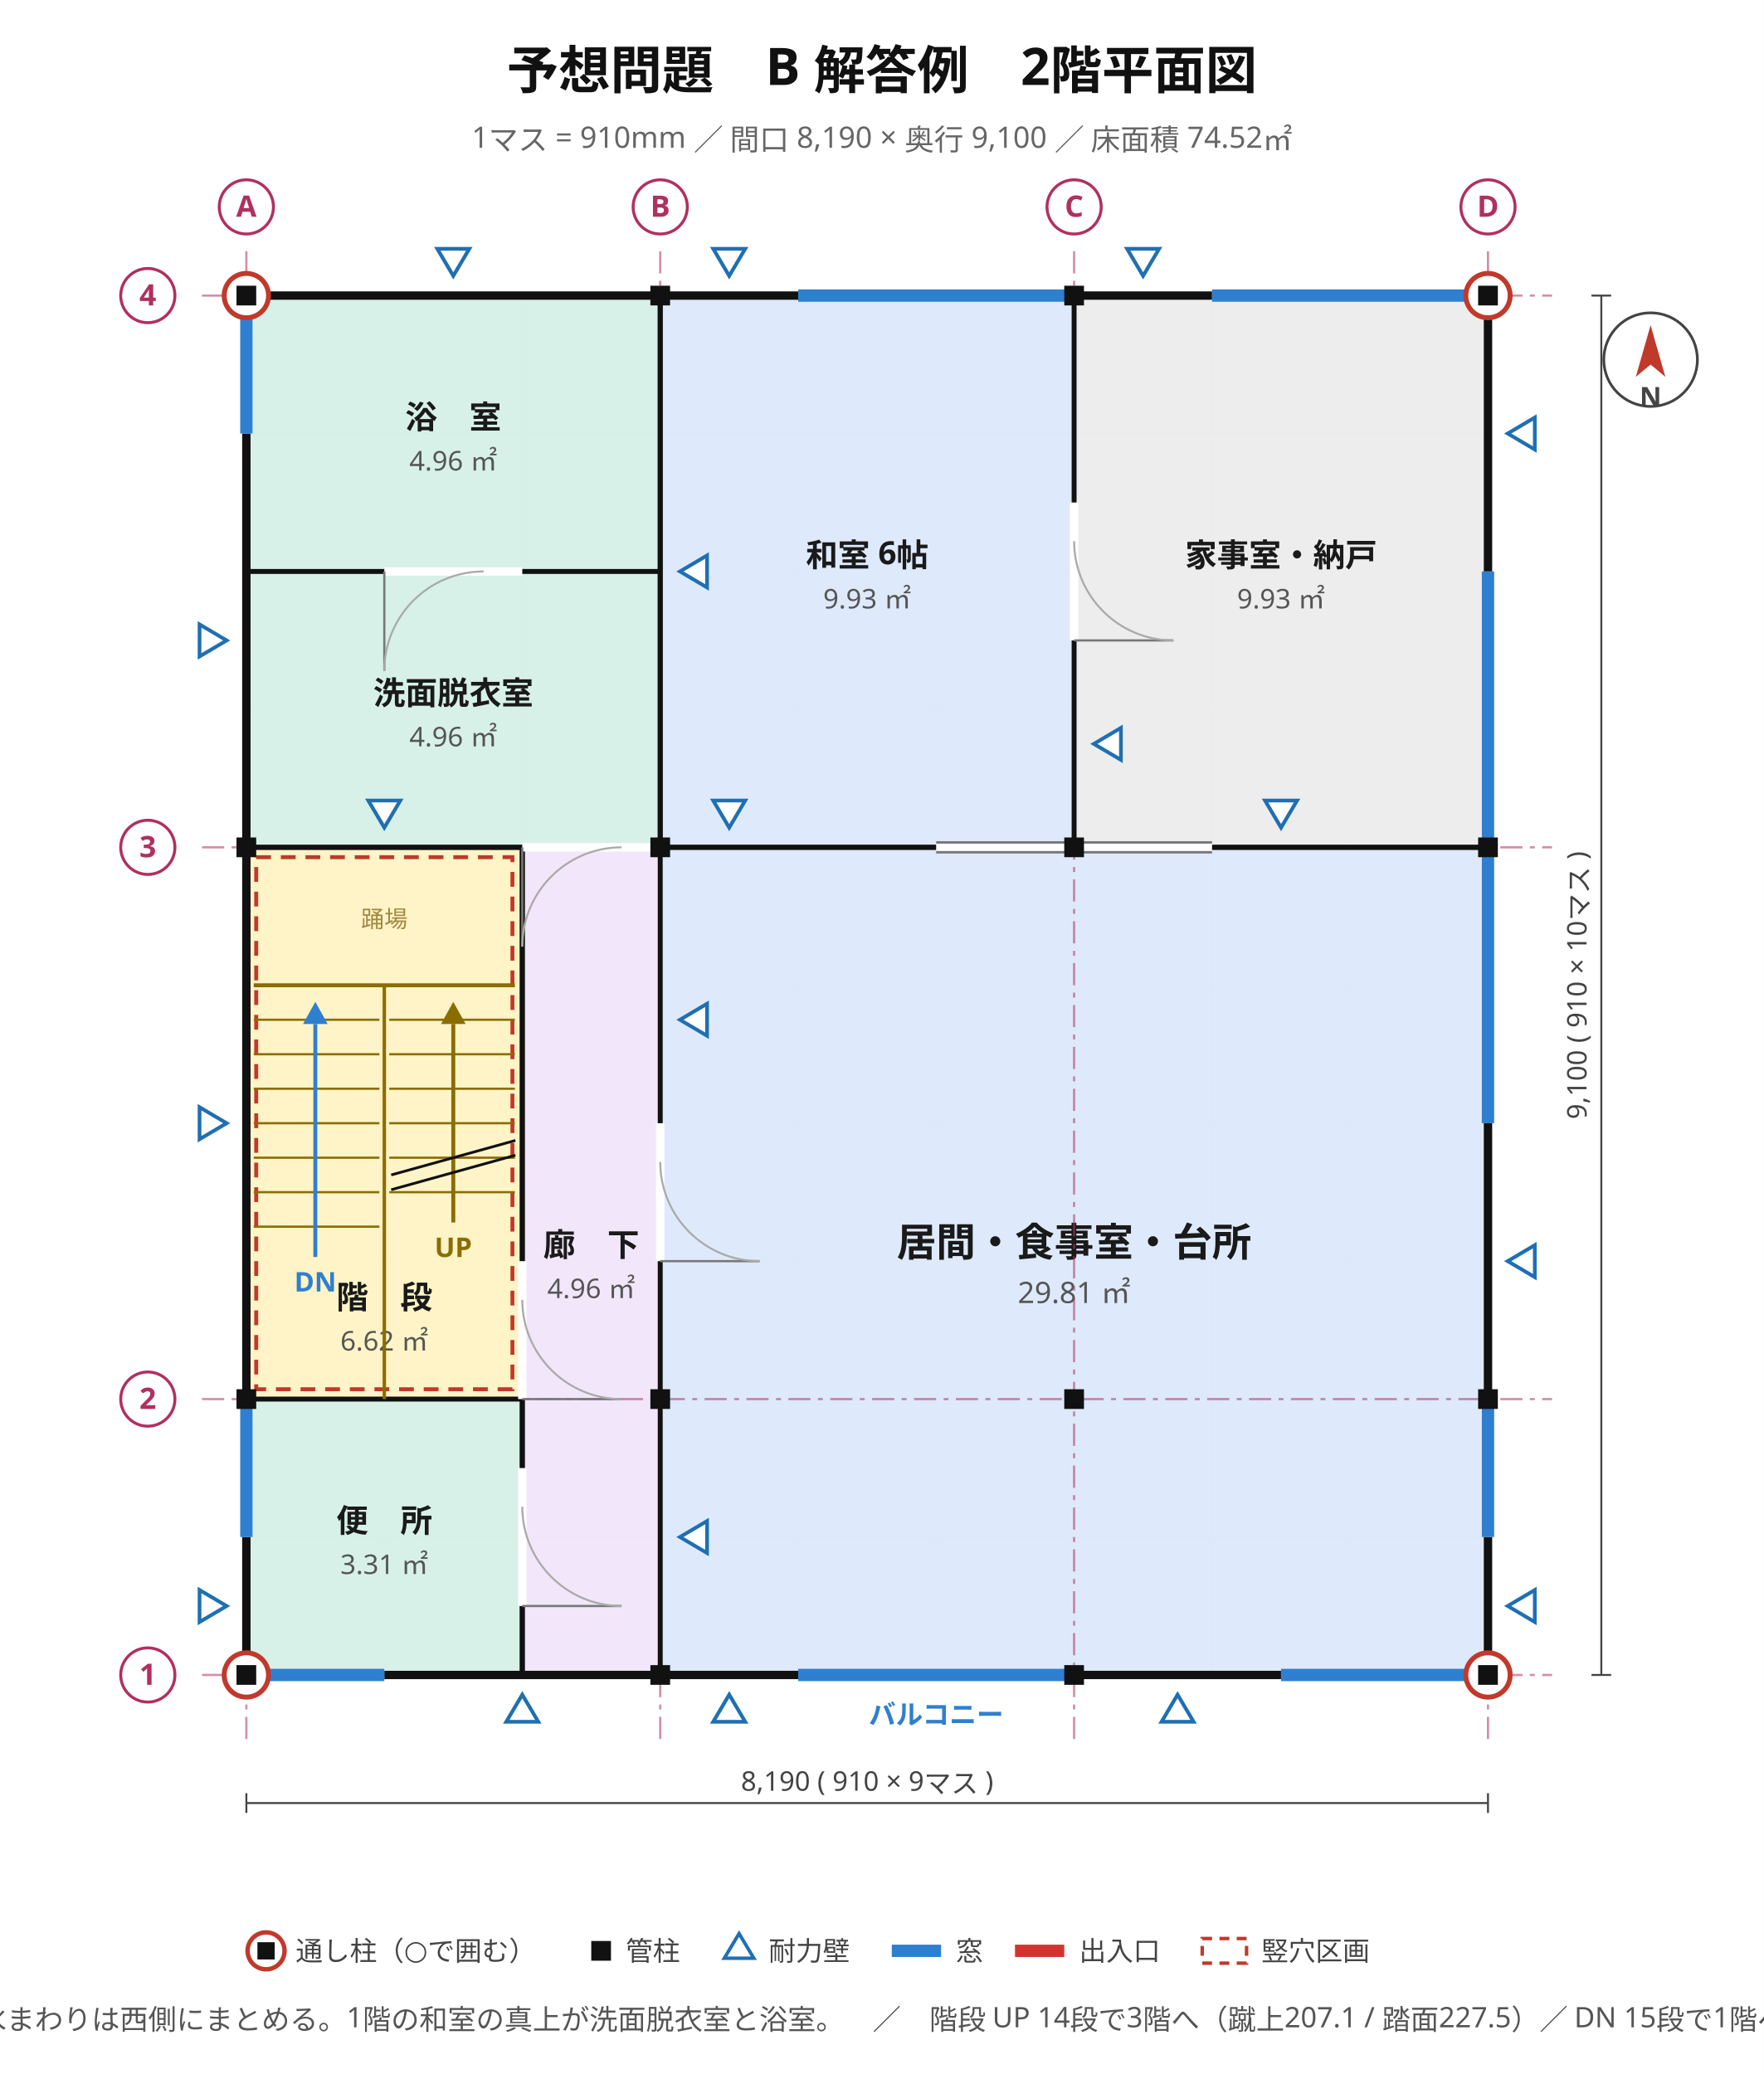
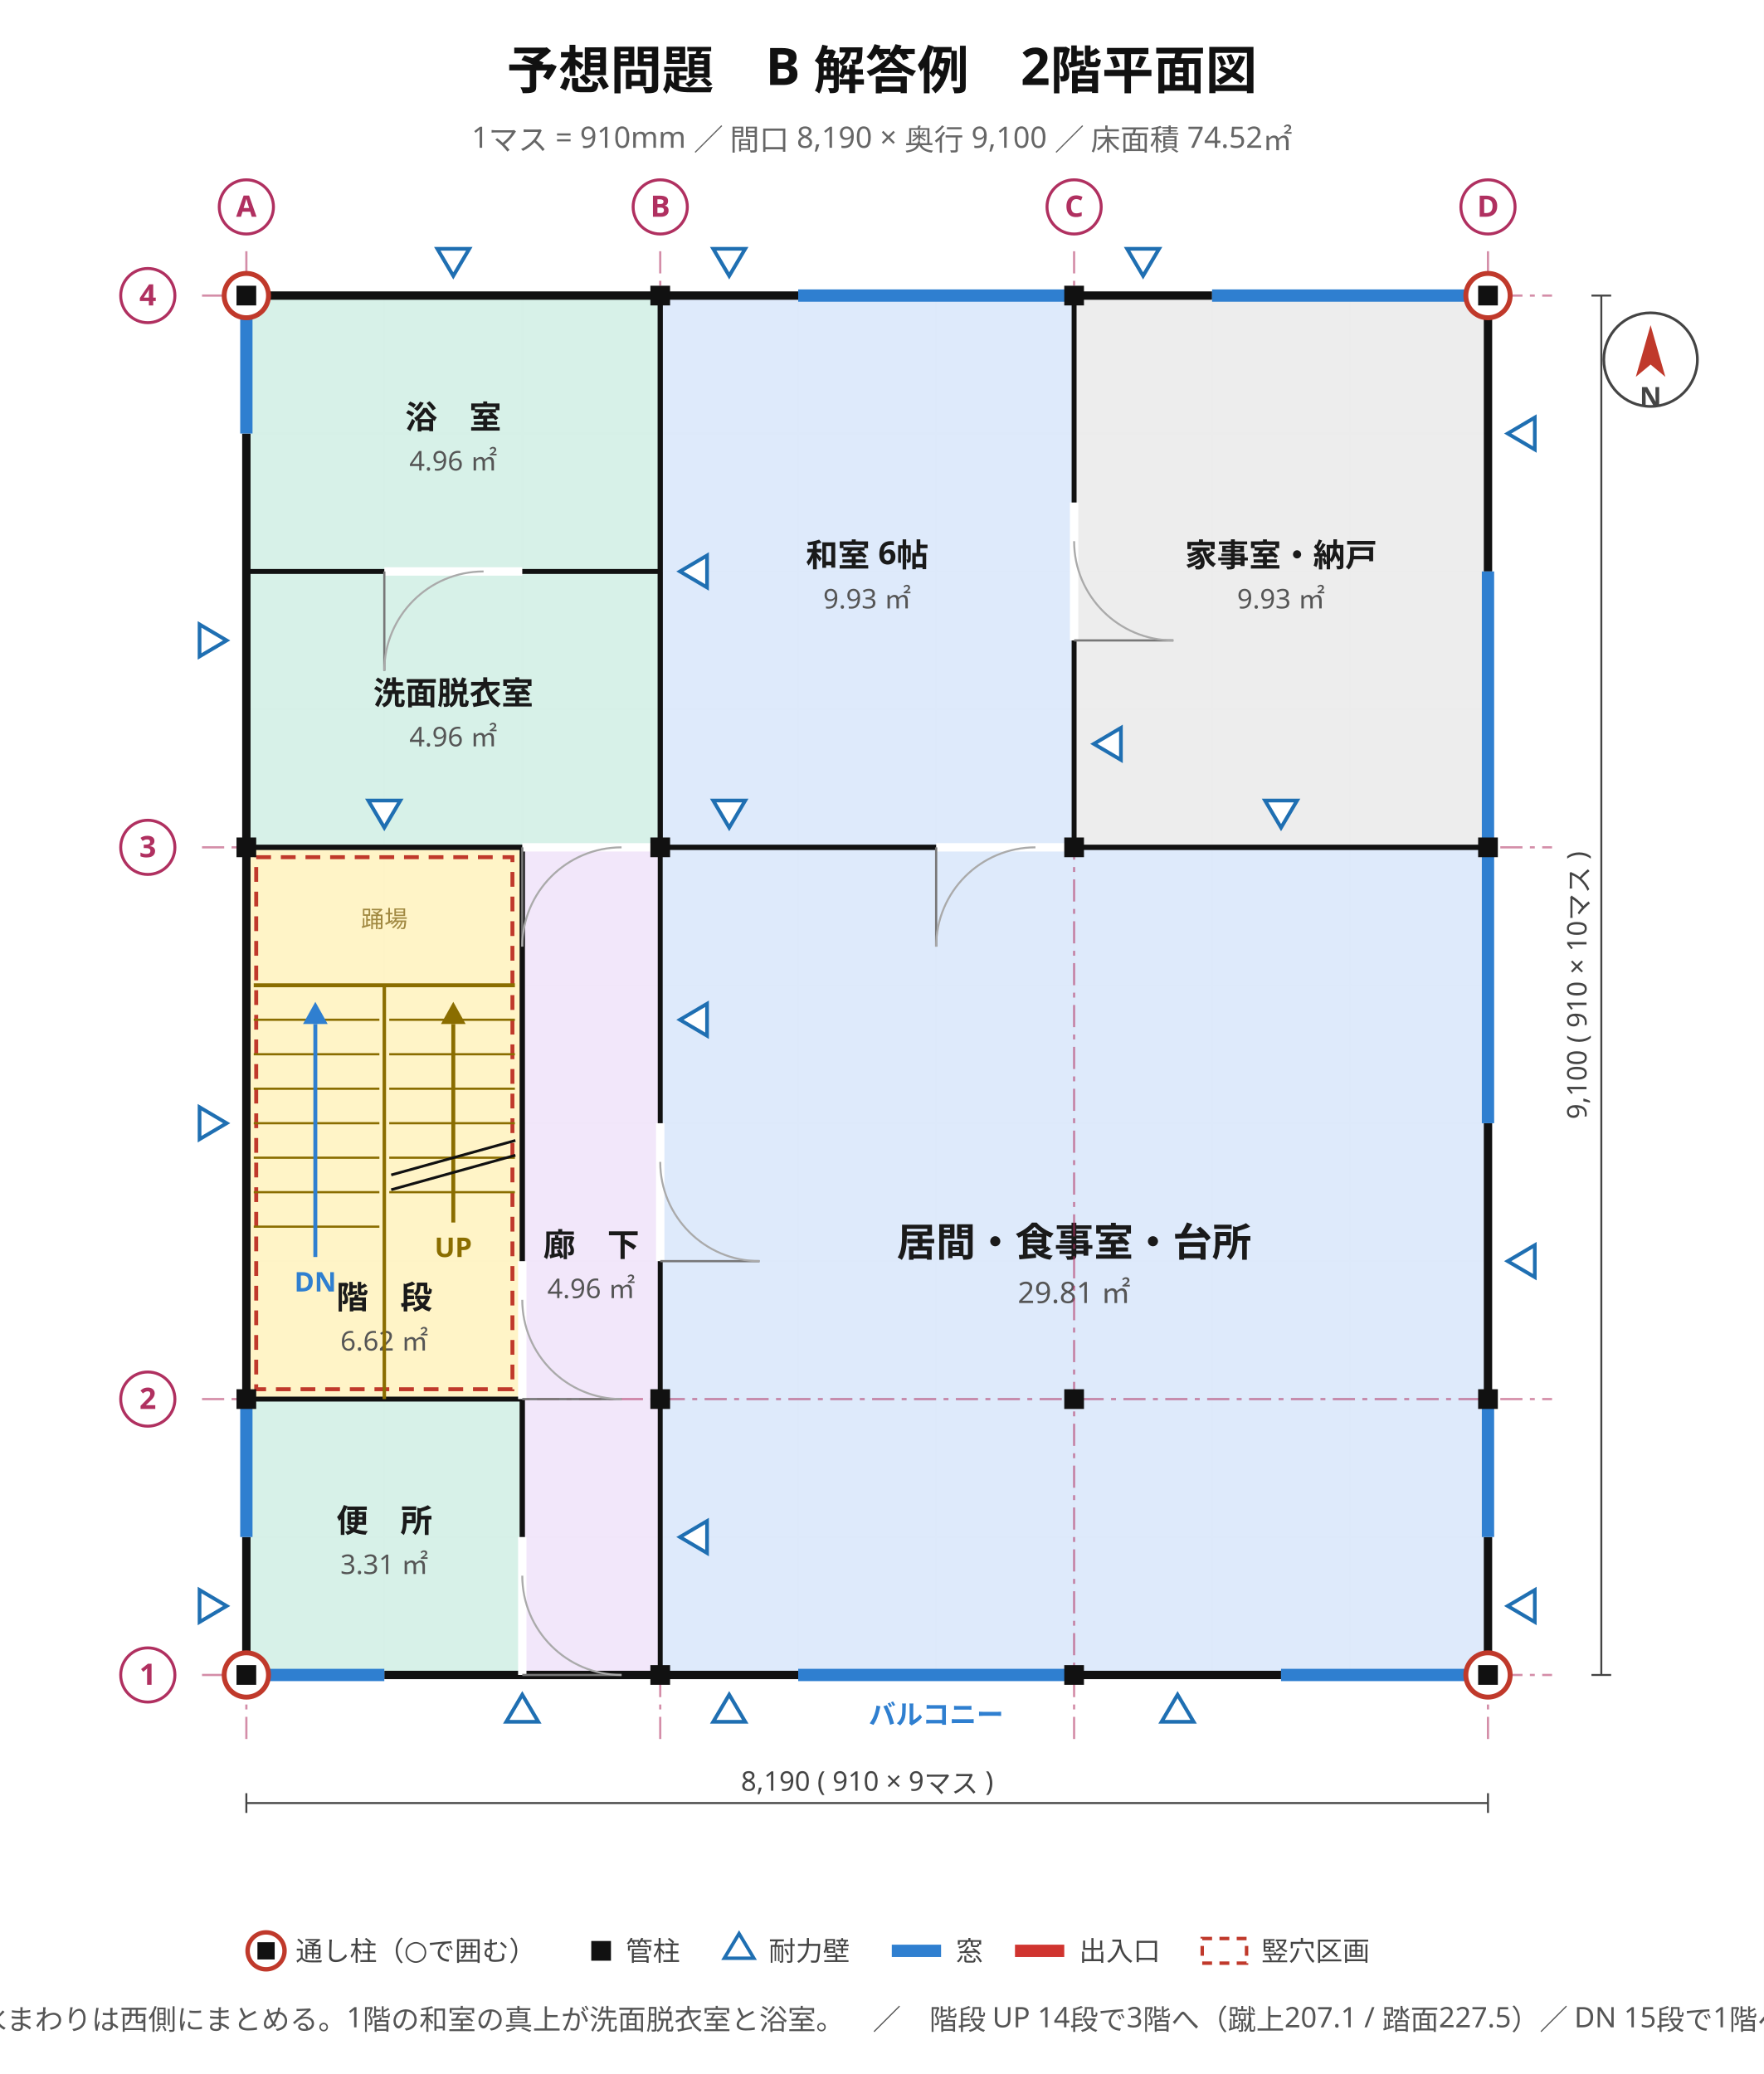
<svg xmlns="http://www.w3.org/2000/svg" viewBox="0 0 716 842" width="716" height="842" font-family="'Hiragino Sans','Hiragino Kaku Gothic ProN','Noto Sans JP','Yu Gothic',Meiryo,'IPAGothic',sans-serif">
  <rect width="716" height="842" fill="#ffffff" />
  <text x="358" y="36" font-size="21" text-anchor="middle" fill="#111" font-weight="700" font-family="'Hiragino Sans','Hiragino Kaku Gothic ProN','Noto Sans JP','Yu Gothic',Meiryo,'IPAGothic',sans-serif">予想問題　B 解答例　2階平面図</text>
  <text x="358" y="60" font-size="12" text-anchor="middle" fill="#666" font-weight="400" font-family="'Hiragino Sans','Hiragino Kaku Gothic ProN','Noto Sans JP','Yu Gothic',Meiryo,'IPAGothic',sans-serif">1マス = 910mm ／ 間口 8,190 × 奥行 9,100 ／ 床面積 74.52㎡</text>
  <line x1="100" y1="120" x2="100" y2="680" stroke="#e8e8e8" stroke-width="0.7" />
  <line x1="156" y1="120" x2="156" y2="680" stroke="#e8e8e8" stroke-width="0.7" />
  <line x1="212" y1="120" x2="212" y2="680" stroke="#e8e8e8" stroke-width="0.7" />
  <line x1="268" y1="120" x2="268" y2="680" stroke="#e8e8e8" stroke-width="0.7" />
  <line x1="324" y1="120" x2="324" y2="680" stroke="#e8e8e8" stroke-width="0.7" />
  <line x1="380" y1="120" x2="380" y2="680" stroke="#e8e8e8" stroke-width="0.7" />
  <line x1="436" y1="120" x2="436" y2="680" stroke="#e8e8e8" stroke-width="0.7" />
  <line x1="492" y1="120" x2="492" y2="680" stroke="#e8e8e8" stroke-width="0.7" />
  <line x1="548" y1="120" x2="548" y2="680" stroke="#e8e8e8" stroke-width="0.7" />
  <line x1="604" y1="120" x2="604" y2="680" stroke="#e8e8e8" stroke-width="0.7" />
  <line x1="100" y1="680" x2="604" y2="680" stroke="#e8e8e8" stroke-width="0.7" />
  <line x1="100" y1="624" x2="604" y2="624" stroke="#e8e8e8" stroke-width="0.7" />
  <line x1="100" y1="568" x2="604" y2="568" stroke="#e8e8e8" stroke-width="0.7" />
  <line x1="100" y1="512" x2="604" y2="512" stroke="#e8e8e8" stroke-width="0.7" />
  <line x1="100" y1="456" x2="604" y2="456" stroke="#e8e8e8" stroke-width="0.7" />
  <line x1="100" y1="400" x2="604" y2="400" stroke="#e8e8e8" stroke-width="0.7" />
  <line x1="100" y1="344" x2="604" y2="344" stroke="#e8e8e8" stroke-width="0.7" />
  <line x1="100" y1="288" x2="604" y2="288" stroke="#e8e8e8" stroke-width="0.7" />
  <line x1="100" y1="232" x2="604" y2="232" stroke="#e8e8e8" stroke-width="0.7" />
  <line x1="100" y1="176" x2="604" y2="176" stroke="#e8e8e8" stroke-width="0.7" />
  <line x1="100" y1="120" x2="604" y2="120" stroke="#e8e8e8" stroke-width="0.7" />
  <rect x="100" y="568" width="112" height="112" fill="#d5f0e7" stroke="#2f9077" stroke-width="1.2" opacity="0.95" />
  <text x="156" y="622" font-size="13" text-anchor="middle" fill="#1a1a1a" font-weight="700" font-family="'Hiragino Sans','Hiragino Kaku Gothic ProN','Noto Sans JP','Yu Gothic',Meiryo,'IPAGothic',sans-serif">便　所</text>
  <text x="156" y="639" font-size="11" text-anchor="middle" fill="#555" font-weight="400" font-family="'Hiragino Sans','Hiragino Kaku Gothic ProN','Noto Sans JP','Yu Gothic',Meiryo,'IPAGothic',sans-serif">3.31 ㎡</text>
  <rect x="100" y="344" width="112" height="224" fill="#fff3c4" stroke="#bb9508" stroke-width="1.2" opacity="0.95" />
  <text x="156" y="531.28" font-size="13" text-anchor="middle" fill="#1a1a1a" font-weight="700" font-family="'Hiragino Sans','Hiragino Kaku Gothic ProN','Noto Sans JP','Yu Gothic',Meiryo,'IPAGothic',sans-serif">階　段</text>
  <text x="156" y="548.28" font-size="11" text-anchor="middle" fill="#555" font-weight="400" font-family="'Hiragino Sans','Hiragino Kaku Gothic ProN','Noto Sans JP','Yu Gothic',Meiryo,'IPAGothic',sans-serif">6.62 ㎡</text>
  <rect x="212" y="344" width="56" height="336" fill="#f1e6fa" stroke="#8b62b5" stroke-width="1.2" opacity="0.95" />
  <text x="240" y="510" font-size="13" text-anchor="middle" fill="#1a1a1a" font-weight="700" font-family="'Hiragino Sans','Hiragino Kaku Gothic ProN','Noto Sans JP','Yu Gothic',Meiryo,'IPAGothic',sans-serif">廊　下</text>
  <text x="240" y="527" font-size="11" text-anchor="middle" fill="#555" font-weight="400" font-family="'Hiragino Sans','Hiragino Kaku Gothic ProN','Noto Sans JP','Yu Gothic',Meiryo,'IPAGothic',sans-serif">4.96 ㎡</text>
  <rect x="100" y="232" width="168" height="112" fill="#d5f0e7" stroke="#2f9077" stroke-width="1.2" opacity="0.95" />
  <text x="184" y="286" font-size="13" text-anchor="middle" fill="#1a1a1a" font-weight="700" font-family="'Hiragino Sans','Hiragino Kaku Gothic ProN','Noto Sans JP','Yu Gothic',Meiryo,'IPAGothic',sans-serif">洗面脱衣室</text>
  <text x="184" y="303" font-size="11" text-anchor="middle" fill="#555" font-weight="400" font-family="'Hiragino Sans','Hiragino Kaku Gothic ProN','Noto Sans JP','Yu Gothic',Meiryo,'IPAGothic',sans-serif">4.96 ㎡</text>
  <rect x="100" y="120" width="168" height="112" fill="#d5f0e7" stroke="#2f9077" stroke-width="1.2" opacity="0.95" />
  <text x="184" y="174" font-size="13" text-anchor="middle" fill="#1a1a1a" font-weight="700" font-family="'Hiragino Sans','Hiragino Kaku Gothic ProN','Noto Sans JP','Yu Gothic',Meiryo,'IPAGothic',sans-serif">浴　室</text>
  <text x="184" y="191" font-size="11" text-anchor="middle" fill="#555" font-weight="400" font-family="'Hiragino Sans','Hiragino Kaku Gothic ProN','Noto Sans JP','Yu Gothic',Meiryo,'IPAGothic',sans-serif">4.96 ㎡</text>
  <rect x="268" y="344" width="336" height="336" fill="#dce9fb" stroke="#4a76b8" stroke-width="1.2" opacity="0.95" />
  <text x="436" y="510" font-size="16" text-anchor="middle" fill="#1a1a1a" font-weight="700" font-family="'Hiragino Sans','Hiragino Kaku Gothic ProN','Noto Sans JP','Yu Gothic',Meiryo,'IPAGothic',sans-serif">居間・食事室・台所</text>
  <text x="436" y="529" font-size="12" text-anchor="middle" fill="#555" font-weight="400" font-family="'Hiragino Sans','Hiragino Kaku Gothic ProN','Noto Sans JP','Yu Gothic',Meiryo,'IPAGothic',sans-serif">29.81 ㎡</text>
  <rect x="268" y="120" width="168" height="224" fill="#dce9fb" stroke="#4a76b8" stroke-width="1.2" opacity="0.95" />
  <text x="352" y="230" font-size="13" text-anchor="middle" fill="#1a1a1a" font-weight="700" font-family="'Hiragino Sans','Hiragino Kaku Gothic ProN','Noto Sans JP','Yu Gothic',Meiryo,'IPAGothic',sans-serif">和室 6帖</text>
  <text x="352" y="247" font-size="11" text-anchor="middle" fill="#555" font-weight="400" font-family="'Hiragino Sans','Hiragino Kaku Gothic ProN','Noto Sans JP','Yu Gothic',Meiryo,'IPAGothic',sans-serif">9.93 ㎡</text>
  <rect x="436" y="120" width="168" height="224" fill="#ececec" stroke="#8a8a8a" stroke-width="1.2" opacity="0.95" />
  <text x="520" y="230" font-size="13" text-anchor="middle" fill="#1a1a1a" font-weight="700" font-family="'Hiragino Sans','Hiragino Kaku Gothic ProN','Noto Sans JP','Yu Gothic',Meiryo,'IPAGothic',sans-serif">家事室・納戸</text>
  <text x="520" y="247" font-size="11" text-anchor="middle" fill="#555" font-weight="400" font-family="'Hiragino Sans','Hiragino Kaku Gothic ProN','Noto Sans JP','Yu Gothic',Meiryo,'IPAGothic',sans-serif">9.93 ㎡</text>
  <line x1="100" y1="102" x2="100" y2="706" stroke="#b03060" stroke-width="0.9" stroke-dasharray="9 3 2 3" opacity="0.55" />
  <line x1="268" y1="102" x2="268" y2="706" stroke="#b03060" stroke-width="0.9" stroke-dasharray="9 3 2 3" opacity="0.55" />
  <line x1="436" y1="102" x2="436" y2="706" stroke="#b03060" stroke-width="0.9" stroke-dasharray="9 3 2 3" opacity="0.55" />
  <line x1="604" y1="102" x2="604" y2="706" stroke="#b03060" stroke-width="0.9" stroke-dasharray="9 3 2 3" opacity="0.55" />
  <line x1="82" y1="680" x2="630" y2="680" stroke="#b03060" stroke-width="0.9" stroke-dasharray="9 3 2 3" opacity="0.55" />
  <line x1="82" y1="568" x2="630" y2="568" stroke="#b03060" stroke-width="0.9" stroke-dasharray="9 3 2 3" opacity="0.55" />
  <line x1="82" y1="344" x2="630" y2="344" stroke="#b03060" stroke-width="0.9" stroke-dasharray="9 3 2 3" opacity="0.55" />
  <line x1="82" y1="120" x2="630" y2="120" stroke="#b03060" stroke-width="0.9" stroke-dasharray="9 3 2 3" opacity="0.55" />
  <rect x="100" y="120" width="504" height="560" stroke="#111" stroke-width="3.4" fill="none" />
  <line x1="324" y1="680" x2="436" y2="680" stroke="#ffffff" stroke-width="4.2" />
  <line x1="324" y1="680" x2="436" y2="680" stroke="#2f7fd0" stroke-width="5.0" />
  <text x="380" y="700" font-size="11" text-anchor="middle" fill="#2f7fd0" font-weight="700" font-family="'Hiragino Sans','Hiragino Kaku Gothic ProN','Noto Sans JP','Yu Gothic',Meiryo,'IPAGothic',sans-serif">バルコニー</text>
  <line x1="520" y1="680" x2="604" y2="680" stroke="#ffffff" stroke-width="4.2" />
  <line x1="520" y1="680" x2="604" y2="680" stroke="#2f7fd0" stroke-width="5.0" />
  <line x1="100" y1="680" x2="156" y2="680" stroke="#ffffff" stroke-width="4.2" />
  <line x1="100" y1="680" x2="156" y2="680" stroke="#2f7fd0" stroke-width="5.0" />
  <line x1="324" y1="120" x2="436" y2="120" stroke="#ffffff" stroke-width="4.2" />
  <line x1="324" y1="120" x2="436" y2="120" stroke="#2f7fd0" stroke-width="5.0" />
  <line x1="492" y1="120" x2="604" y2="120" stroke="#ffffff" stroke-width="4.2" />
  <line x1="492" y1="120" x2="604" y2="120" stroke="#2f7fd0" stroke-width="5.0" />
  <line x1="100" y1="624" x2="100" y2="568" stroke="#ffffff" stroke-width="4.2" />
  <line x1="100" y1="624" x2="100" y2="568" stroke="#2f7fd0" stroke-width="5.0" />
  <line x1="100" y1="176" x2="100" y2="120" stroke="#ffffff" stroke-width="4.2" />
  <line x1="100" y1="176" x2="100" y2="120" stroke="#2f7fd0" stroke-width="5.0" />
  <line x1="604" y1="624" x2="604" y2="568" stroke="#ffffff" stroke-width="4.2" />
  <line x1="604" y1="624" x2="604" y2="568" stroke="#2f7fd0" stroke-width="5.0" />
  <line x1="604" y1="456" x2="604" y2="344" stroke="#ffffff" stroke-width="4.2" />
  <line x1="604" y1="456" x2="604" y2="344" stroke="#2f7fd0" stroke-width="5.0" />
  <line x1="604" y1="344" x2="604" y2="232" stroke="#ffffff" stroke-width="4.2" />
  <line x1="604" y1="344" x2="604" y2="232" stroke="#2f7fd0" stroke-width="5.0" />
+   <line x1="436" y1="344" x2="604" y2="344" stroke="#111" stroke-width="2.0" />
+   <line x1="100" y1="344" x2="212" y2="344" stroke="#111" stroke-width="2.0" />
+   <line x1="268" y1="232" x2="268" y2="120" stroke="#111" stroke-width="2.0" />
  <line x1="268" y1="680" x2="268" y2="344" stroke="#111" stroke-width="2.0" />
+   <line x1="268" y1="344" x2="268" y2="120" stroke="#111" stroke-width="2.0" />
+   <line x1="212" y1="568" x2="212" y2="344" stroke="#111" stroke-width="2.0" />
+   <line x1="436" y1="344" x2="436" y2="120" stroke="#111" stroke-width="2.0" />
+   <line x1="212" y1="680" x2="212" y2="568" stroke="#111" stroke-width="2.0" />
+   <line x1="100" y1="568" x2="212" y2="568" stroke="#111" stroke-width="2.0" />
+   <line x1="268" y1="344" x2="436" y2="344" stroke="#111" stroke-width="2.0" />
+   <line x1="268" y1="344" x2="604" y2="344" stroke="#111" stroke-width="2.0" />
+   <line x1="100" y1="344" x2="268" y2="344" stroke="#111" stroke-width="2.0" />
+   <line x1="268" y1="344" x2="268" y2="232" stroke="#111" stroke-width="2.0" />
+   <line x1="100" y1="232" x2="268" y2="232" stroke="#111" stroke-width="2.0" />
  <line x1="212" y1="344" x2="268" y2="344" stroke="#111" stroke-width="2.0" />
  <line x1="212" y1="680" x2="212" y2="344" stroke="#111" stroke-width="2.0" />
-   <line x1="212" y1="568" x2="212" y2="344" stroke="#111" stroke-width="2.0" />
-   <line x1="268" y1="344" x2="268" y2="120" stroke="#111" stroke-width="2.0" />
-   <line x1="268" y1="232" x2="268" y2="120" stroke="#111" stroke-width="2.0" />
-   <line x1="100" y1="344" x2="268" y2="344" stroke="#111" stroke-width="2.0" />
-   <line x1="436" y1="344" x2="604" y2="344" stroke="#111" stroke-width="2.0" />
-   <line x1="100" y1="232" x2="268" y2="232" stroke="#111" stroke-width="2.0" />
-   <line x1="212" y1="680" x2="212" y2="568" stroke="#111" stroke-width="2.0" />
-   <line x1="100" y1="344" x2="212" y2="344" stroke="#111" stroke-width="2.0" />
-   <line x1="268" y1="344" x2="436" y2="344" stroke="#111" stroke-width="2.0" />
-   <line x1="268" y1="344" x2="268" y2="232" stroke="#111" stroke-width="2.0" />
-   <line x1="268" y1="344" x2="604" y2="344" stroke="#111" stroke-width="2.0" />
-   <line x1="436" y1="344" x2="436" y2="120" stroke="#111" stroke-width="2.0" />
-   <line x1="100" y1="568" x2="212" y2="568" stroke="#111" stroke-width="2.0" />
-   <line x1="212" y1="652" x2="212" y2="596" stroke="#ffffff" stroke-width="3.4" />
-   <line x1="212" y1="652" x2="252.32" y2="652" stroke="#777" stroke-width="0.9" />
-   <path d="M 252.3 652.0 A 40.3 40.3 0 0 1 212.0 611.7" stroke="#aaa" stroke-width="0.8" fill="none" />
+   <line x1="212" y1="680" x2="212" y2="624" stroke="#ffffff" stroke-width="3.4" />
+   <line x1="212" y1="680" x2="252.32" y2="680" stroke="#777" stroke-width="0.9" />
+   <path d="M 252.3 680.0 A 40.3 40.3 0 0 1 212.0 639.7" stroke="#aaa" stroke-width="0.8" fill="none" />
  <line x1="212" y1="568" x2="212" y2="512" stroke="#ffffff" stroke-width="3.4" />
  <line x1="212" y1="568" x2="252.32" y2="568" stroke="#777" stroke-width="0.9" />
  <path d="M 252.3 568.0 A 40.3 40.3 0 0 1 212.0 527.7" stroke="#aaa" stroke-width="0.8" fill="none" />
  <line x1="212" y1="344" x2="268" y2="344" stroke="#ffffff" stroke-width="3.4" />
  <line x1="212" y1="344" x2="212" y2="384.32" stroke="#777" stroke-width="0.9" />
  <path d="M 212.0 384.3 A 40.3 40.3 0 0 1 252.3 344.0" stroke="#aaa" stroke-width="0.8" fill="none" />
  <line x1="156" y1="232" x2="212" y2="232" stroke="#ffffff" stroke-width="3.4" />
  <line x1="156" y1="232" x2="156" y2="272.32" stroke="#777" stroke-width="0.9" />
  <path d="M 156.0 272.3 A 40.3 40.3 0 0 1 196.3 232.0" stroke="#aaa" stroke-width="0.8" fill="none" />
  <line x1="268" y1="512" x2="268" y2="456" stroke="#ffffff" stroke-width="3.4" />
  <line x1="268" y1="512" x2="308.32" y2="512" stroke="#777" stroke-width="0.9" />
  <path d="M 308.3 512.0 A 40.3 40.3 0 0 1 268.0 471.7" stroke="#aaa" stroke-width="0.8" fill="none" />
-   <line x1="380" y1="344" x2="492" y2="344" stroke="#ffffff" stroke-width="3.4" />
-   <line x1="380" y1="342" x2="492" y2="342" stroke="#777" stroke-width="1.0" />
-   <line x1="380" y1="346" x2="492" y2="346" stroke="#777" stroke-width="1.0" />
+   <line x1="380" y1="344" x2="436" y2="344" stroke="#ffffff" stroke-width="3.4" />
+   <line x1="380" y1="344" x2="380" y2="384.32" stroke="#777" stroke-width="0.9" />
+   <path d="M 380.0 384.3 A 40.3 40.3 0 0 1 420.3 344.0" stroke="#aaa" stroke-width="0.8" fill="none" />
  <line x1="436" y1="260" x2="436" y2="204" stroke="#ffffff" stroke-width="3.4" />
  <line x1="436" y1="260" x2="476.32" y2="260" stroke="#777" stroke-width="0.9" />
  <path d="M 476.3 260.0 A 40.3 40.3 0 0 1 436.0 219.7" stroke="#aaa" stroke-width="0.8" fill="none" />
  <rect x="104" y="348" width="104" height="216" fill="none" stroke="#c0392b" stroke-width="1.6" stroke-dasharray="6 4" />
  <line x1="103" y1="400" x2="209" y2="400" stroke="#8a6d00" stroke-width="1.6" />
  <line x1="156" y1="568" x2="156" y2="400" stroke="#8a6d00" stroke-width="1.4" />
  <line x1="158" y1="414" x2="209" y2="414" stroke="#8a6d00" stroke-width="0.9" />
  <line x1="158" y1="428" x2="209" y2="428" stroke="#8a6d00" stroke-width="0.9" />
  <line x1="158" y1="442" x2="209" y2="442" stroke="#8a6d00" stroke-width="0.9" />
  <line x1="158" y1="456" x2="209" y2="456" stroke="#8a6d00" stroke-width="0.9" />
  <line x1="158" y1="470" x2="209" y2="470" stroke="#8a6d00" stroke-width="0.9" />
  <line x1="158" y1="484" x2="209" y2="484" stroke="#8a6d00" stroke-width="0.9" />
  <line x1="103" y1="414" x2="154" y2="414" stroke="#8a6d00" stroke-width="0.9" />
  <line x1="103" y1="428" x2="154" y2="428" stroke="#8a6d00" stroke-width="0.9" />
  <line x1="103" y1="442" x2="154" y2="442" stroke="#8a6d00" stroke-width="0.9" />
  <line x1="103" y1="456" x2="154" y2="456" stroke="#8a6d00" stroke-width="0.9" />
  <line x1="103" y1="470" x2="154" y2="470" stroke="#8a6d00" stroke-width="0.9" />
  <line x1="103" y1="484" x2="154" y2="484" stroke="#8a6d00" stroke-width="0.9" />
  <line x1="103" y1="498" x2="154" y2="498" stroke="#8a6d00" stroke-width="0.9" />
  <line x1="184" y1="496.32" x2="184" y2="415.72" stroke="#8a6d00" stroke-width="1.6" />
  <polygon points="184,406.72 179,415.72 189,415.72" fill="#8a6d00" />
  <text x="184" y="510.32" font-size="11" text-anchor="middle" fill="#8a6d00" font-weight="700" font-family="'Hiragino Sans','Hiragino Kaku Gothic ProN','Noto Sans JP','Yu Gothic',Meiryo,'IPAGothic',sans-serif">UP</text>
  <line x1="158.8" y1="477" x2="209.2" y2="463" stroke="#111" stroke-width="1.1" />
  <line x1="158.8" y1="483" x2="209.2" y2="469" stroke="#111" stroke-width="1.1" />
  <line x1="128" y1="510.32" x2="128" y2="415.72" stroke="#2f7fd0" stroke-width="1.6" />
  <polygon points="128,406.72 123,415.72 133,415.72" fill="#2f7fd0" />
  <text x="128" y="524.32" font-size="11" text-anchor="middle" fill="#2f7fd0" font-weight="700" font-family="'Hiragino Sans','Hiragino Kaku Gothic ProN','Noto Sans JP','Yu Gothic',Meiryo,'IPAGothic',sans-serif">DN</text>
  <text x="156" y="376.48" font-size="9.5" text-anchor="middle" fill="#a08840" font-weight="400" font-family="'Hiragino Sans','Hiragino Kaku Gothic ProN','Noto Sans JP','Yu Gothic',Meiryo,'IPAGothic',sans-serif">踊場</text>
  <polygon points="92,652 81,645.5 81,658.5" fill="#ffffff" stroke="#1f6fb2" stroke-width="1.5" />
  <polygon points="92,456 81,449.5 81,462.5" fill="#ffffff" stroke="#1f6fb2" stroke-width="1.5" />
  <polygon points="92,260 81,253.5 81,266.5" fill="#ffffff" stroke="#1f6fb2" stroke-width="1.5" />
  <polygon points="276,624 287,617.5 287,630.5" fill="#ffffff" stroke="#1f6fb2" stroke-width="1.5" />
  <polygon points="276,414 287,407.5 287,420.5" fill="#ffffff" stroke="#1f6fb2" stroke-width="1.5" />
  <polygon points="276,232 287,225.5 287,238.5" fill="#ffffff" stroke="#1f6fb2" stroke-width="1.5" />
  <polygon points="444,302 455,295.5 455,308.5" fill="#ffffff" stroke="#1f6fb2" stroke-width="1.5" />
  <polygon points="612,652 623,645.5 623,658.5" fill="#ffffff" stroke="#1f6fb2" stroke-width="1.5" />
  <polygon points="612,512 623,505.5 623,518.5" fill="#ffffff" stroke="#1f6fb2" stroke-width="1.5" />
  <polygon points="612,176 623,169.5 623,182.5" fill="#ffffff" stroke="#1f6fb2" stroke-width="1.5" />
  <polygon points="212,688 205.5,699 218.5,699" fill="#ffffff" stroke="#1f6fb2" stroke-width="1.5" />
  <polygon points="296,688 289.5,699 302.5,699" fill="#ffffff" stroke="#1f6fb2" stroke-width="1.5" />
  <polygon points="478,688 471.5,699 484.5,699" fill="#ffffff" stroke="#1f6fb2" stroke-width="1.5" />
  <polygon points="156,336 149.5,325 162.5,325" fill="#ffffff" stroke="#1f6fb2" stroke-width="1.5" />
  <polygon points="296,336 289.5,325 302.5,325" fill="#ffffff" stroke="#1f6fb2" stroke-width="1.5" />
  <polygon points="520,336 513.5,325 526.5,325" fill="#ffffff" stroke="#1f6fb2" stroke-width="1.5" />
  <polygon points="184,112 177.5,101 190.5,101" fill="#ffffff" stroke="#1f6fb2" stroke-width="1.5" />
  <polygon points="296,112 289.5,101 302.5,101" fill="#ffffff" stroke="#1f6fb2" stroke-width="1.5" />
  <polygon points="464,112 457.5,101 470.5,101" fill="#ffffff" stroke="#1f6fb2" stroke-width="1.5" />
  <rect x="264" y="676" width="8" height="8" fill="#111" />
  <rect x="432" y="676" width="8" height="8" fill="#111" />
  <rect x="96" y="564" width="8" height="8" fill="#111" />
  <rect x="600" y="564" width="8" height="8" fill="#111" />
  <rect x="96" y="340" width="8" height="8" fill="#111" />
  <rect x="600" y="340" width="8" height="8" fill="#111" />
  <rect x="264" y="116" width="8" height="8" fill="#111" />
  <rect x="432" y="116" width="8" height="8" fill="#111" />
  <rect x="264" y="564" width="8" height="8" fill="#111" />
  <rect x="432" y="564" width="8" height="8" fill="#111" />
  <rect x="264" y="340" width="8" height="8" fill="#111" />
  <rect x="432" y="340" width="8" height="8" fill="#111" />
  <circle cx="100" cy="680" r="9" fill="#ffffff" stroke="#c0392b" stroke-width="2.0" />
  <rect x="96" y="676" width="8" height="8" fill="#111" />
  <circle cx="604" cy="680" r="9" fill="#ffffff" stroke="#c0392b" stroke-width="2.0" />
  <rect x="600" y="676" width="8" height="8" fill="#111" />
  <circle cx="100" cy="120" r="9" fill="#ffffff" stroke="#c0392b" stroke-width="2.0" />
  <rect x="96" y="116" width="8" height="8" fill="#111" />
  <circle cx="604" cy="120" r="9" fill="#ffffff" stroke="#c0392b" stroke-width="2.0" />
  <rect x="600" y="116" width="8" height="8" fill="#111" />
  <circle cx="100" cy="84" r="11" fill="#ffffff" stroke="#b03060" stroke-width="1.2" />
  <text x="100" y="88" font-size="12" text-anchor="middle" fill="#b03060" font-weight="700" font-family="'Hiragino Sans','Hiragino Kaku Gothic ProN','Noto Sans JP','Yu Gothic',Meiryo,'IPAGothic',sans-serif">A</text>
  <circle cx="268" cy="84" r="11" fill="#ffffff" stroke="#b03060" stroke-width="1.2" />
  <text x="268" y="88" font-size="12" text-anchor="middle" fill="#b03060" font-weight="700" font-family="'Hiragino Sans','Hiragino Kaku Gothic ProN','Noto Sans JP','Yu Gothic',Meiryo,'IPAGothic',sans-serif">B</text>
  <circle cx="436" cy="84" r="11" fill="#ffffff" stroke="#b03060" stroke-width="1.2" />
  <text x="436" y="88" font-size="12" text-anchor="middle" fill="#b03060" font-weight="700" font-family="'Hiragino Sans','Hiragino Kaku Gothic ProN','Noto Sans JP','Yu Gothic',Meiryo,'IPAGothic',sans-serif">C</text>
  <circle cx="604" cy="84" r="11" fill="#ffffff" stroke="#b03060" stroke-width="1.2" />
  <text x="604" y="88" font-size="12" text-anchor="middle" fill="#b03060" font-weight="700" font-family="'Hiragino Sans','Hiragino Kaku Gothic ProN','Noto Sans JP','Yu Gothic',Meiryo,'IPAGothic',sans-serif">D</text>
  <circle cx="60" cy="680" r="11" fill="#ffffff" stroke="#b03060" stroke-width="1.2" />
  <text x="60" y="684" font-size="12" text-anchor="middle" fill="#b03060" font-weight="700" font-family="'Hiragino Sans','Hiragino Kaku Gothic ProN','Noto Sans JP','Yu Gothic',Meiryo,'IPAGothic',sans-serif">1</text>
  <circle cx="60" cy="568" r="11" fill="#ffffff" stroke="#b03060" stroke-width="1.2" />
  <text x="60" y="572" font-size="12" text-anchor="middle" fill="#b03060" font-weight="700" font-family="'Hiragino Sans','Hiragino Kaku Gothic ProN','Noto Sans JP','Yu Gothic',Meiryo,'IPAGothic',sans-serif">2</text>
  <circle cx="60" cy="344" r="11" fill="#ffffff" stroke="#b03060" stroke-width="1.2" />
  <text x="60" y="348" font-size="12" text-anchor="middle" fill="#b03060" font-weight="700" font-family="'Hiragino Sans','Hiragino Kaku Gothic ProN','Noto Sans JP','Yu Gothic',Meiryo,'IPAGothic',sans-serif">3</text>
  <circle cx="60" cy="120" r="11" fill="#ffffff" stroke="#b03060" stroke-width="1.2" />
  <text x="60" y="124" font-size="12" text-anchor="middle" fill="#b03060" font-weight="700" font-family="'Hiragino Sans','Hiragino Kaku Gothic ProN','Noto Sans JP','Yu Gothic',Meiryo,'IPAGothic',sans-serif">4</text>
  <line x1="100" y1="732" x2="604" y2="732" stroke="#444" stroke-width="0.8" />
  <line x1="100" y1="728" x2="100" y2="736" stroke="#444" stroke-width="0.8" />
  <line x1="604" y1="728" x2="604" y2="736" stroke="#444" stroke-width="0.8" />
  <text x="352" y="727" font-size="11" text-anchor="middle" fill="#444" font-weight="400" font-family="'Hiragino Sans','Hiragino Kaku Gothic ProN','Noto Sans JP','Yu Gothic',Meiryo,'IPAGothic',sans-serif">8,190  ( 910 × 9マス )</text>
  <line x1="650" y1="680" x2="650" y2="120" stroke="#444" stroke-width="0.8" />
  <line x1="646" y1="680" x2="654" y2="680" stroke="#444" stroke-width="0.8" />
  <line x1="646" y1="120" x2="654" y2="120" stroke="#444" stroke-width="0.8" />
  <g transform="translate(644,400) rotate(-90)">
    <text x="0" y="0" font-size="11" text-anchor="middle" fill="#444" font-weight="400" font-family="'Hiragino Sans','Hiragino Kaku Gothic ProN','Noto Sans JP','Yu Gothic',Meiryo,'IPAGothic',sans-serif">9,100  ( 910 × 10マス )</text>
  </g>
  <circle cx="670" cy="146" r="19" fill="#ffffff" stroke="#444" stroke-width="1.1" />
  <polygon points="670,132 664,153 670,148 676,153" fill="#c0392b" />
  <text x="670" y="165" font-size="11" text-anchor="middle" fill="#444" font-weight="700" font-family="'Hiragino Sans','Hiragino Kaku Gothic ProN','Noto Sans JP','Yu Gothic',Meiryo,'IPAGothic',sans-serif">N</text>
  <circle cx="108" cy="792" r="7.5" fill="#ffffff" stroke="#c0392b" stroke-width="1.8" />
  <rect x="104.5" y="788.5" width="7" height="7" fill="#111" />
  <text x="120" y="796" font-size="11" text-anchor="start" fill="#444" font-weight="400" font-family="'Hiragino Sans','Hiragino Kaku Gothic ProN','Noto Sans JP','Yu Gothic',Meiryo,'IPAGothic',sans-serif">通し柱（○で囲む）</text>
  <rect x="240" y="788" width="8" height="8" fill="#111" />
  <text x="254" y="796" font-size="11" text-anchor="start" fill="#444" font-weight="400" font-family="'Hiragino Sans','Hiragino Kaku Gothic ProN','Noto Sans JP','Yu Gothic',Meiryo,'IPAGothic',sans-serif">管柱</text>
  <polygon points="300,785 294,795 306,795" fill="#fff" stroke="#1f6fb2" stroke-width="1.4" />
  <text x="312" y="796" font-size="11" text-anchor="start" fill="#444" font-weight="400" font-family="'Hiragino Sans','Hiragino Kaku Gothic ProN','Noto Sans JP','Yu Gothic',Meiryo,'IPAGothic',sans-serif">耐力壁</text>
  <line x1="362" y1="792" x2="382" y2="792" stroke="#2f7fd0" stroke-width="5" />
  <text x="388" y="796" font-size="11" text-anchor="start" fill="#444" font-weight="400" font-family="'Hiragino Sans','Hiragino Kaku Gothic ProN','Noto Sans JP','Yu Gothic',Meiryo,'IPAGothic',sans-serif">窓</text>
  <line x1="412" y1="792" x2="432" y2="792" stroke="#d0342f" stroke-width="5" />
  <text x="438" y="796" font-size="11" text-anchor="start" fill="#444" font-weight="400" font-family="'Hiragino Sans','Hiragino Kaku Gothic ProN','Noto Sans JP','Yu Gothic',Meiryo,'IPAGothic',sans-serif">出入口</text>
  <rect x="488" y="787" width="18" height="10" fill="none" stroke="#c0392b" stroke-width="1.4" stroke-dasharray="4 3" />
  <text x="512" y="796" font-size="11" text-anchor="start" fill="#444" font-weight="400" font-family="'Hiragino Sans','Hiragino Kaku Gothic ProN','Noto Sans JP','Yu Gothic',Meiryo,'IPAGothic',sans-serif">竪穴区画</text>
  <text x="358" y="824" font-size="11.5" text-anchor="middle" fill="#555" font-weight="400" font-family="'Hiragino Sans','Hiragino Kaku Gothic ProN','Noto Sans JP','Yu Gothic',Meiryo,'IPAGothic',sans-serif">水まわりは西側にまとめる。1階の和室の真上が洗面脱衣室と浴室。　／　階段 UP 14段で3階へ（蹴上207.1 / 踏面227.5）／ DN 15段で1階へ</text>
</svg>
